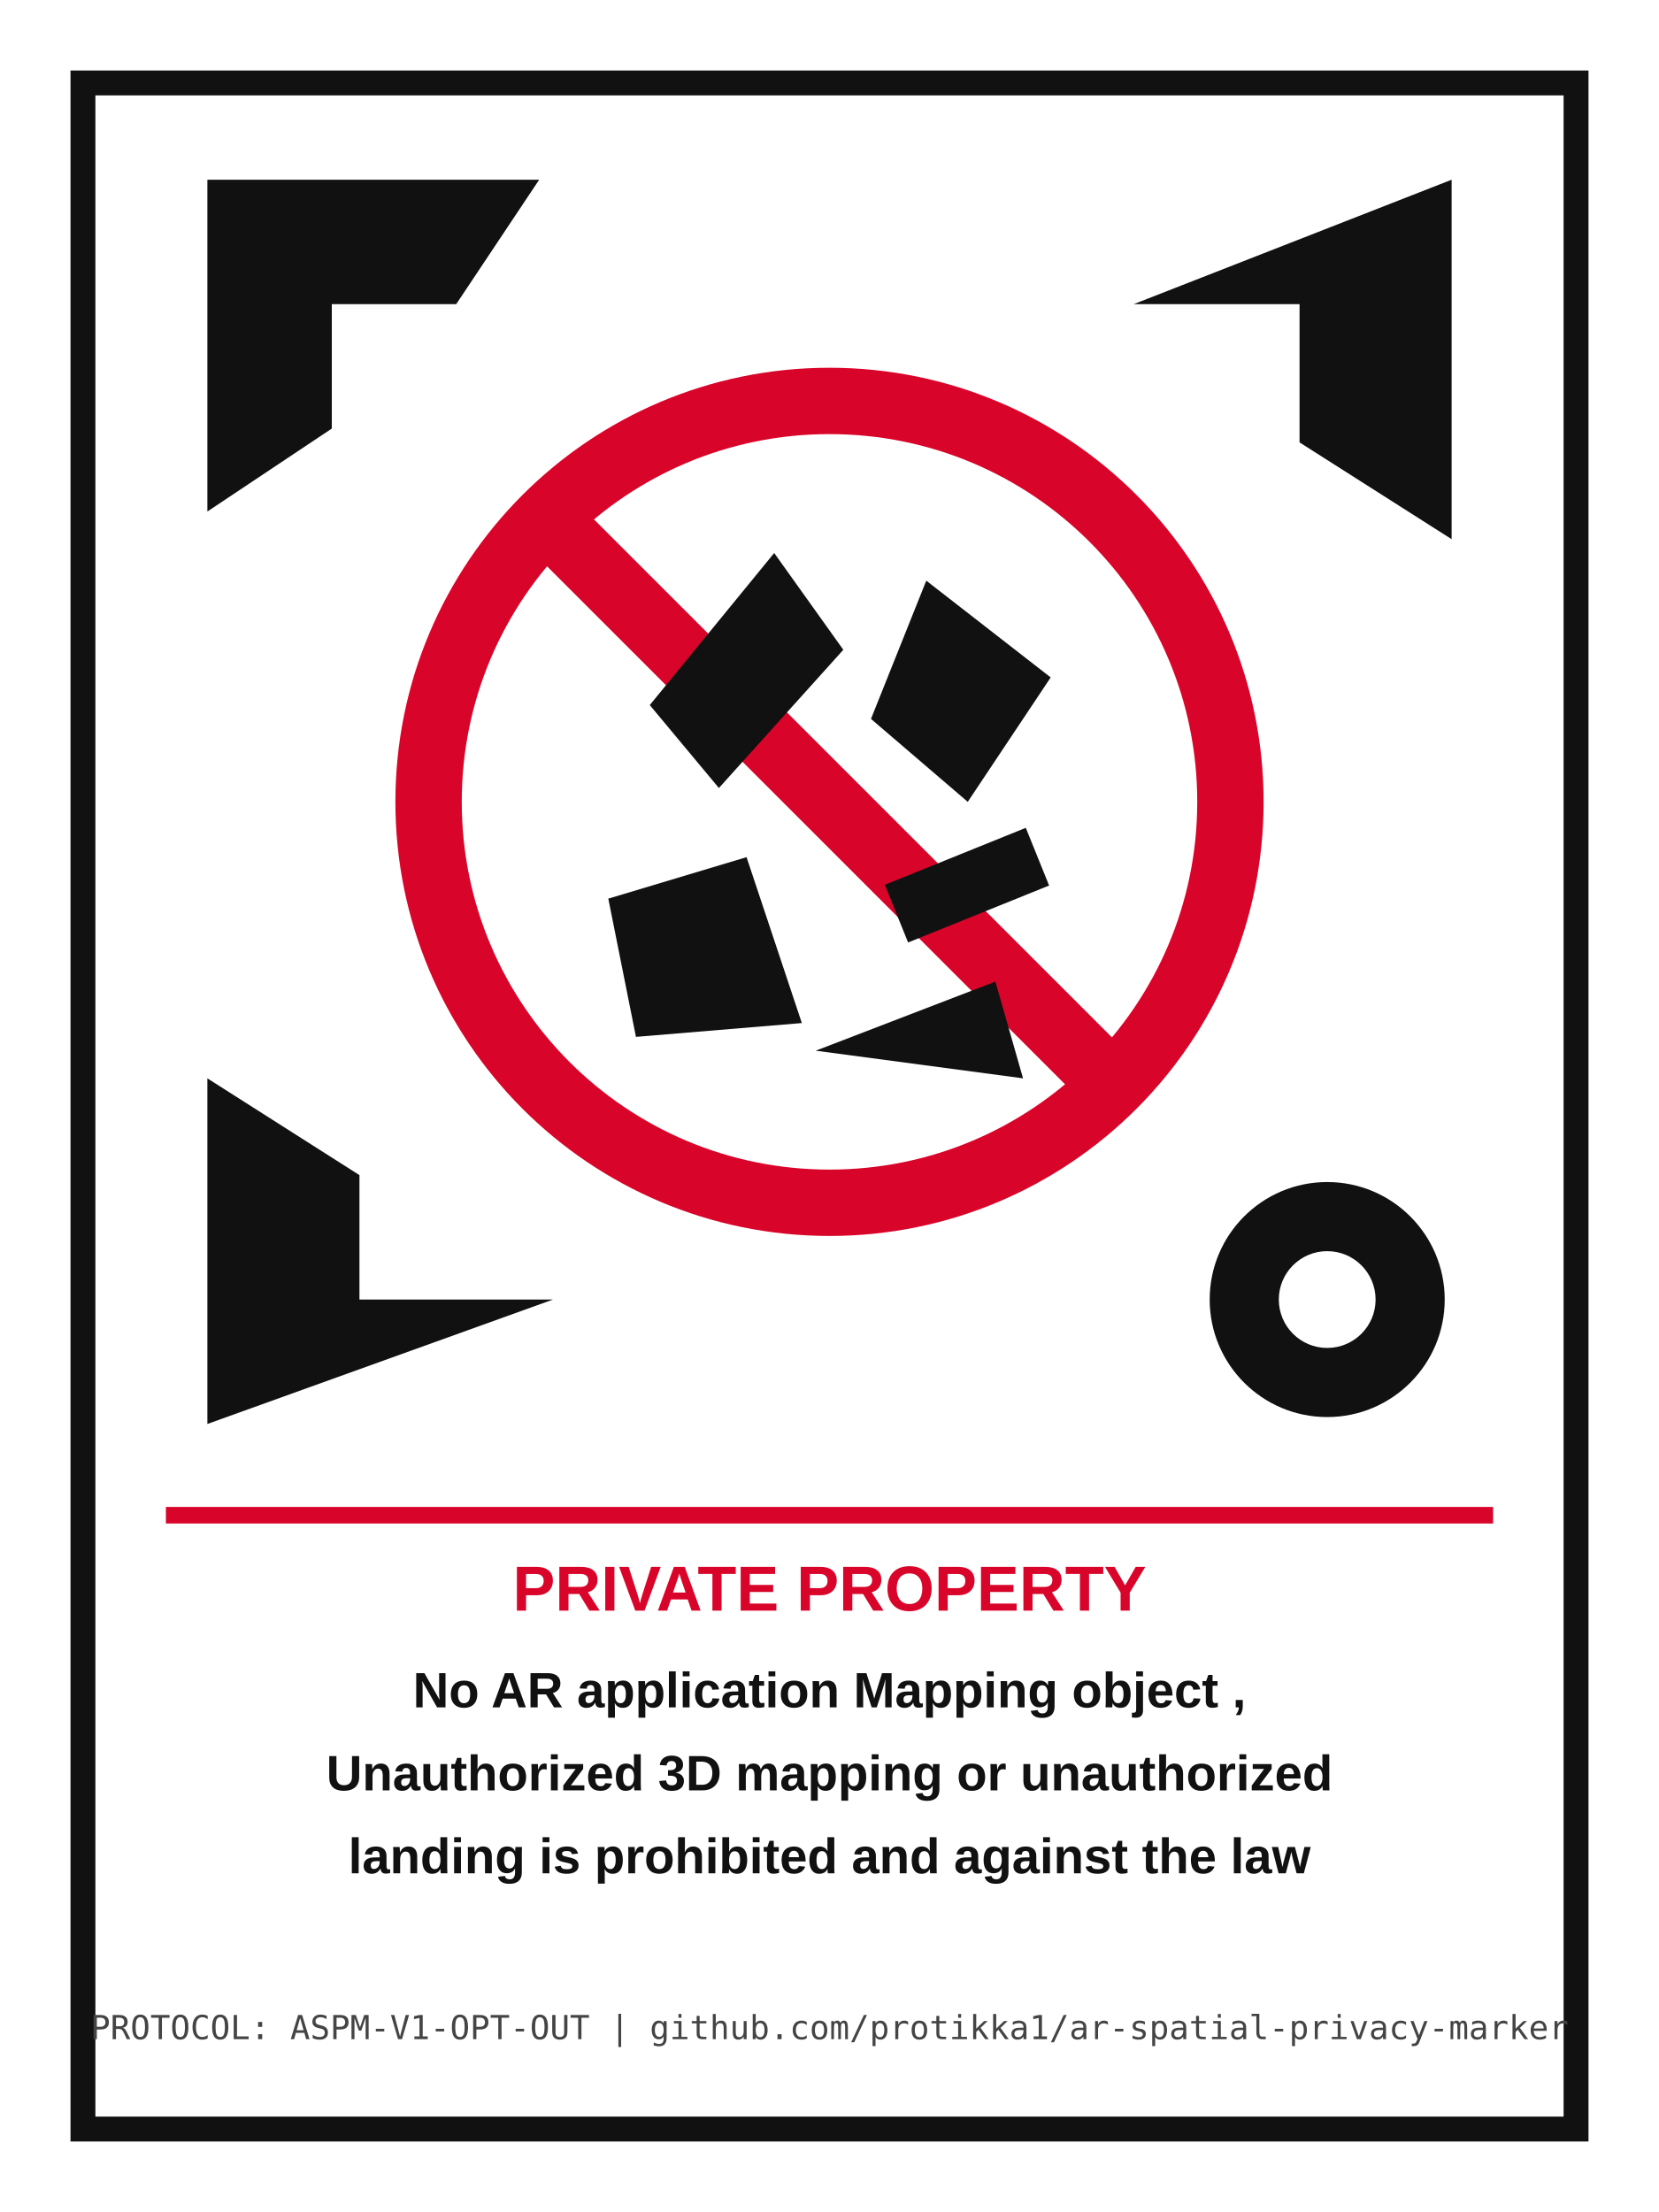
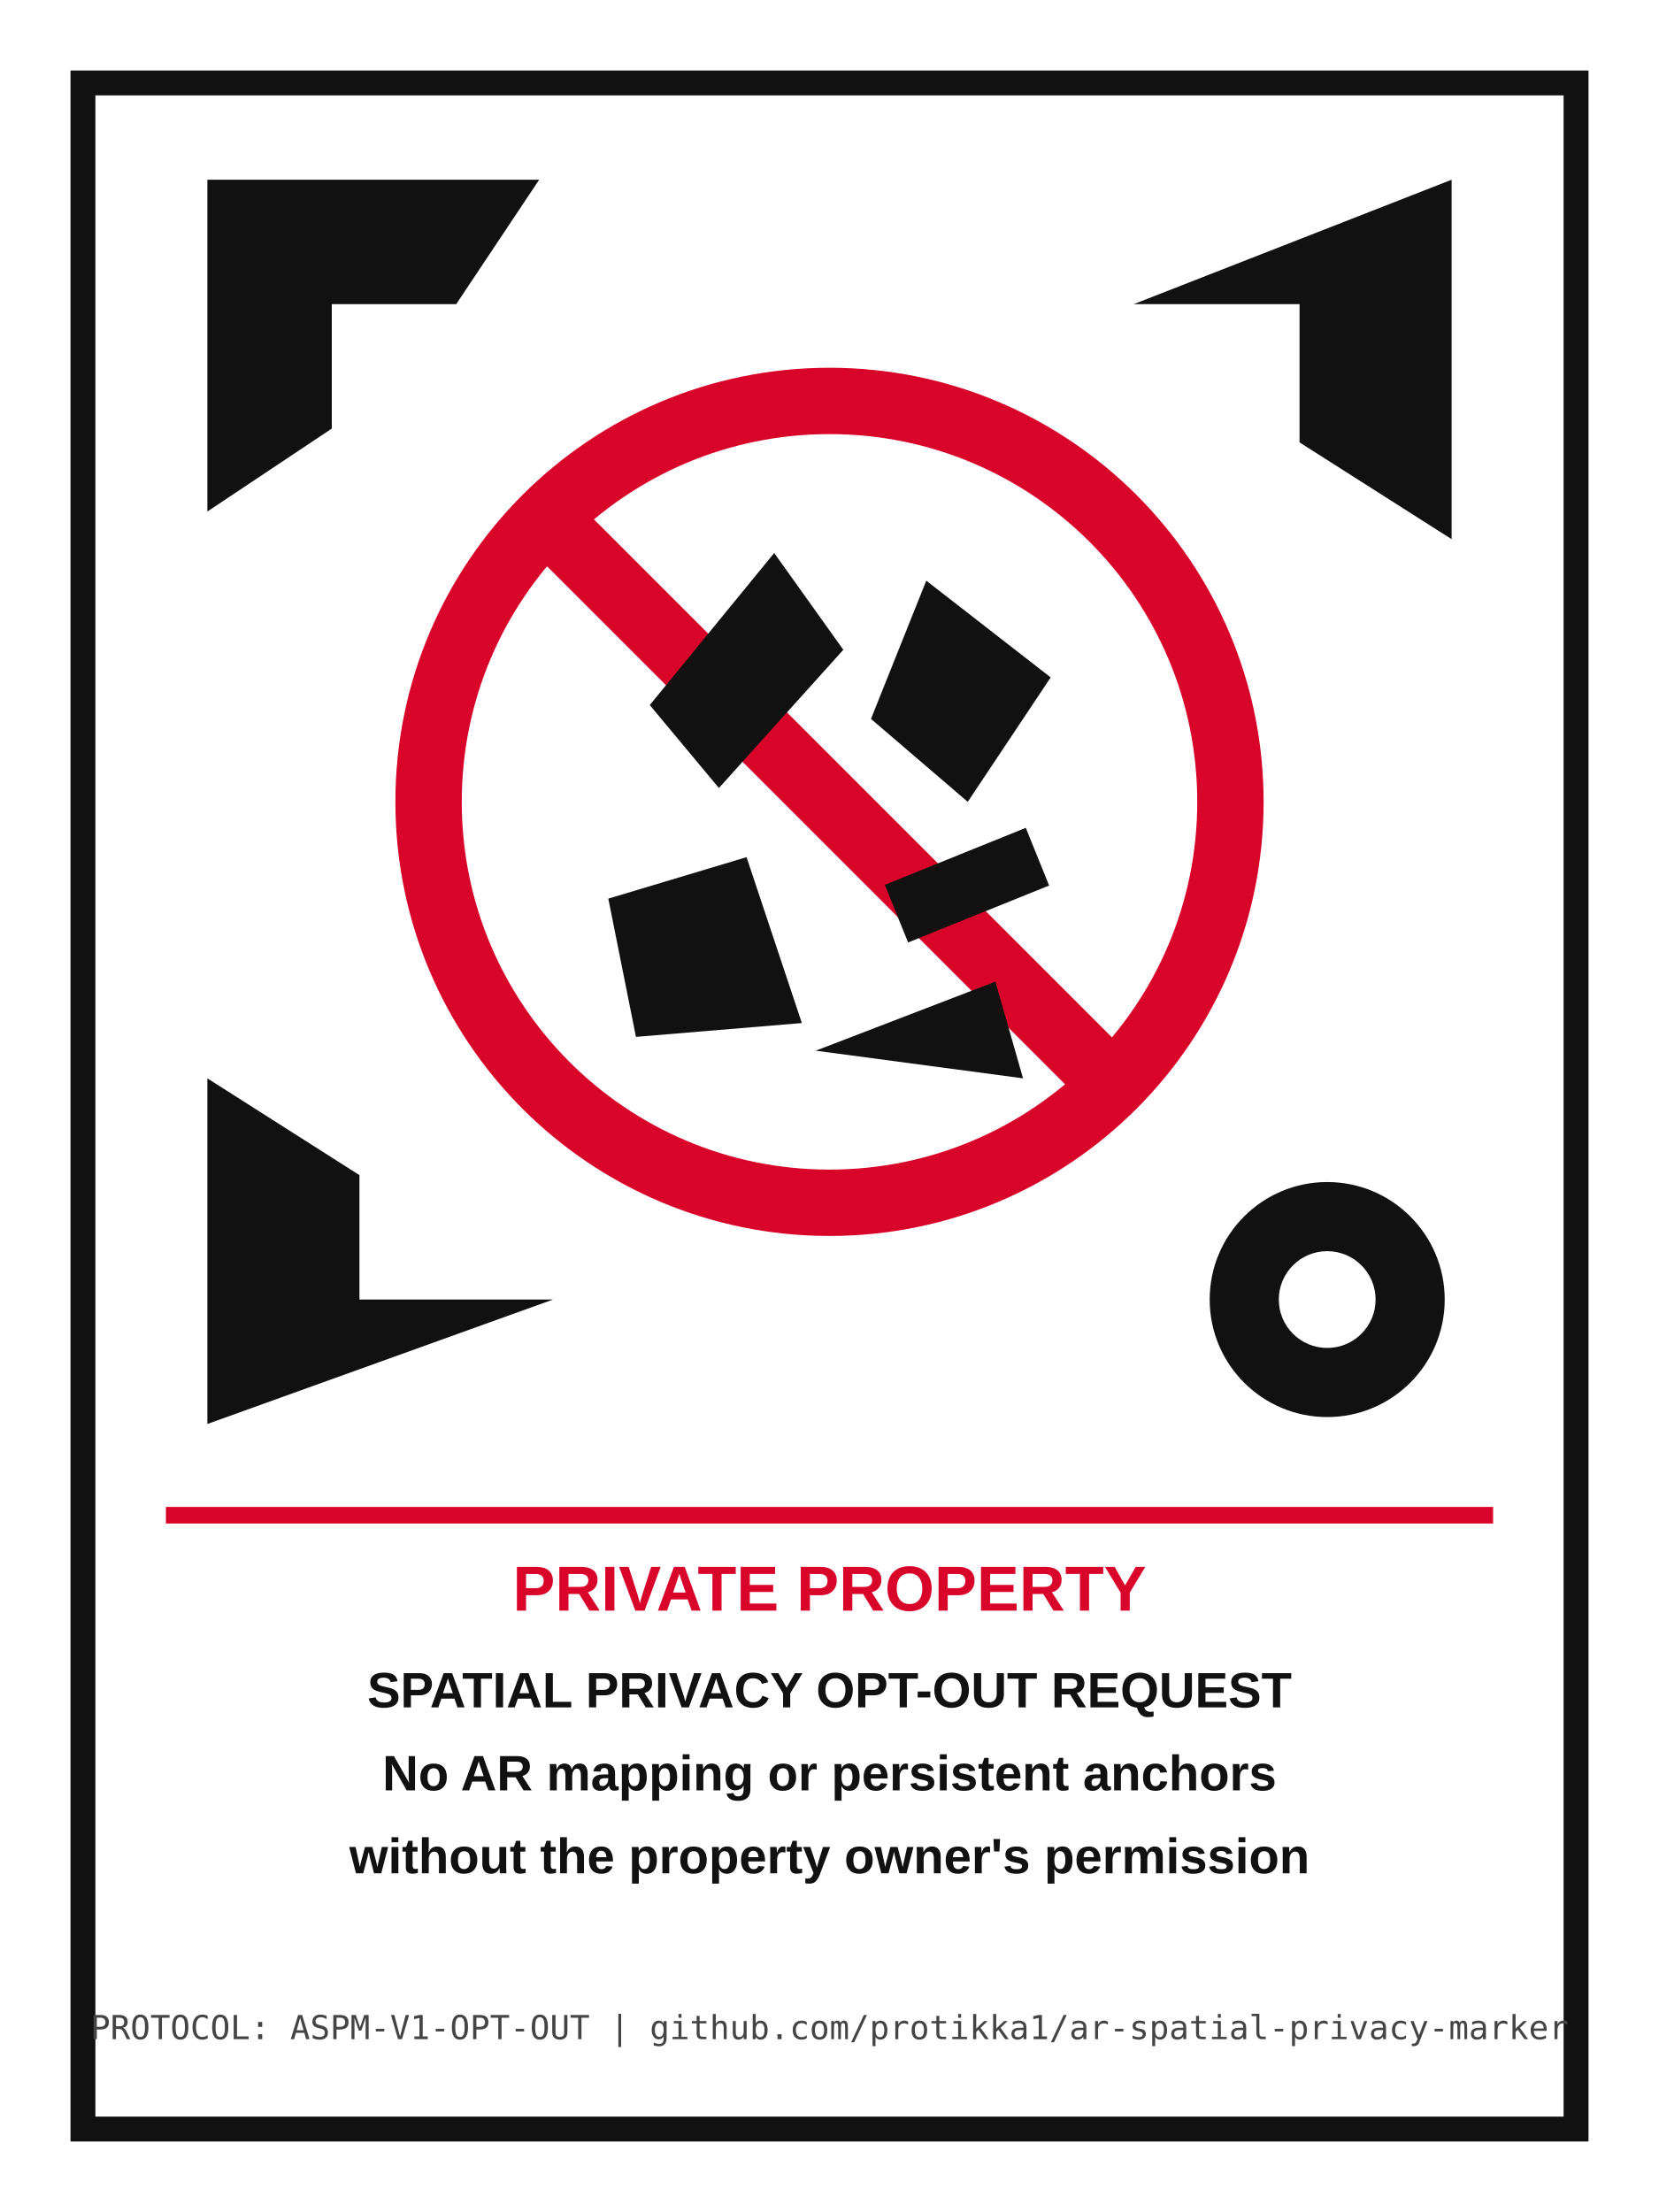
<svg xmlns="http://www.w3.org/2000/svg" width="1200" height="1600" viewBox="0 0 1200 1600">
  <rect width="1200" height="1600" fill="#FFFFFF" />
  <rect x="60" y="60" width="1080" height="1480" fill="none" stroke="#111111" stroke-width="18" />
  <g transform="translate(150, 130)">
    <polygon points="0,0 240,0 180,90 90,90 90,180 0,240" fill="#111111" />
    <polygon points="900,0 900,260 790,190 790,90 670,90" fill="#111111" />
    <polygon points="0,900 0,650 110,720 110,810 250,810" fill="#111111" />
    <circle cx="810" cy="810" r="85" fill="#111111" />
    <circle cx="810" cy="810" r="35" fill="#FFFFFF" />
    <circle cx="450" cy="450" r="290" fill="none" stroke="#D90429" stroke-width="48" />
    <line x1="245" y1="245" x2="655" y2="655" stroke="#D90429" stroke-width="48" />
    <polygon points="320,380 410,270 460,340 370,440" fill="#111111" />
    <polygon points="520,290 610,360 550,450 480,390" fill="#111111" />
    <polygon points="290,520 390,490 430,610 310,620" fill="#111111" />
    <rect x="490" y="510" width="110" height="45" transform="rotate(-22 490 510)" fill="#111111" />
    <polygon points="440,630 570,580 590,650" fill="#111111" />
  </g>
  <rect x="120" y="1090" width="960" height="12" fill="#D90429" />
  <text x="600" y="1165" font-family="Arial, Helvetica, sans-serif" font-size="46" font-weight="bold" fill="#D90429" text-anchor="middle">
    PRIVATE PROPERTY
  </text>
  <text x="600" y="1235" font-family="Arial, Helvetica, sans-serif" font-size="36" font-weight="bold" fill="#111111" text-anchor="middle">
-     No AR application Mapping object ,
+     SPATIAL PRIVACY OPT-OUT REQUEST
  </text>
  <text x="600" y="1295" font-family="Arial, Helvetica, sans-serif" font-size="36" font-weight="bold" fill="#111111" text-anchor="middle">
-     Unauthorized 3D mapping or unauthorized
+     No AR mapping or persistent anchors
  </text>
  <text x="600" y="1355" font-family="Arial, Helvetica, sans-serif" font-size="36" font-weight="bold" fill="#111111" text-anchor="middle">
-     landing is prohibited and against the law
+     without the property owner's permission
  </text>
  <text x="600" y="1475" font-family="monospace" font-size="24" fill="#444444" text-anchor="middle">
    PROTOCOL: ASPM-V1-OPT-OUT | github.com/protikka1/ar-spatial-privacy-marker
  </text>
</svg>
